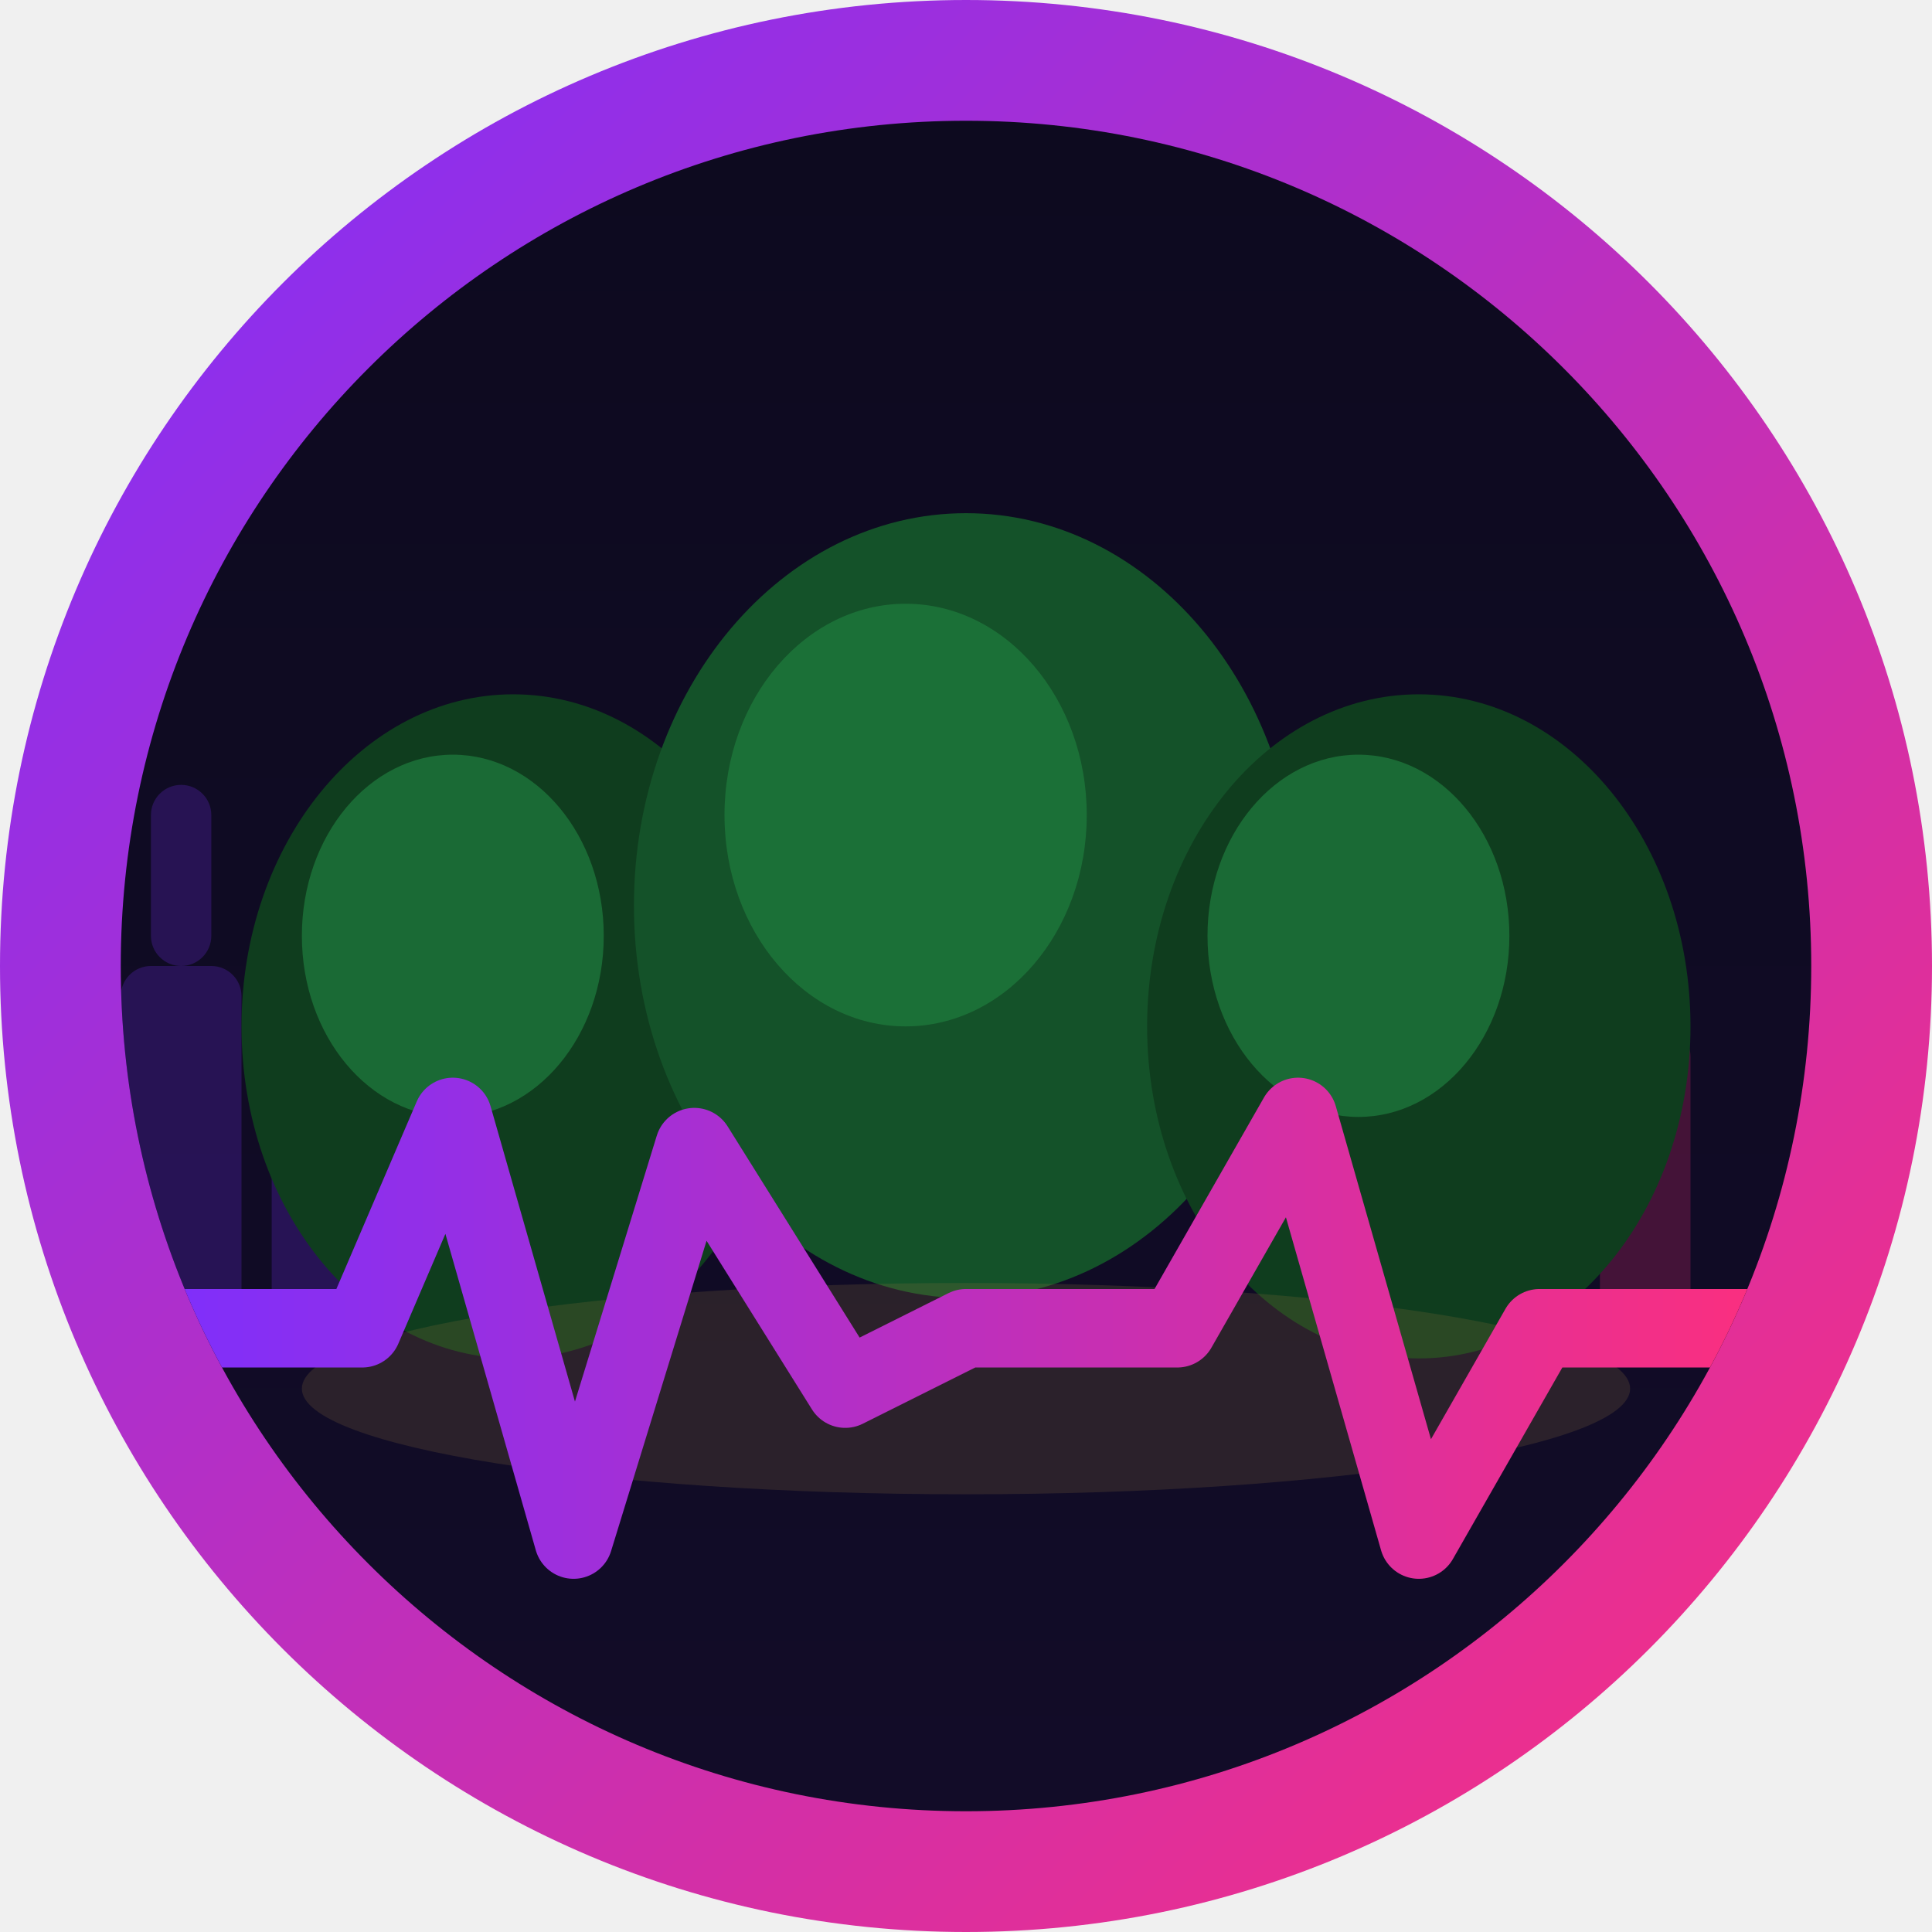
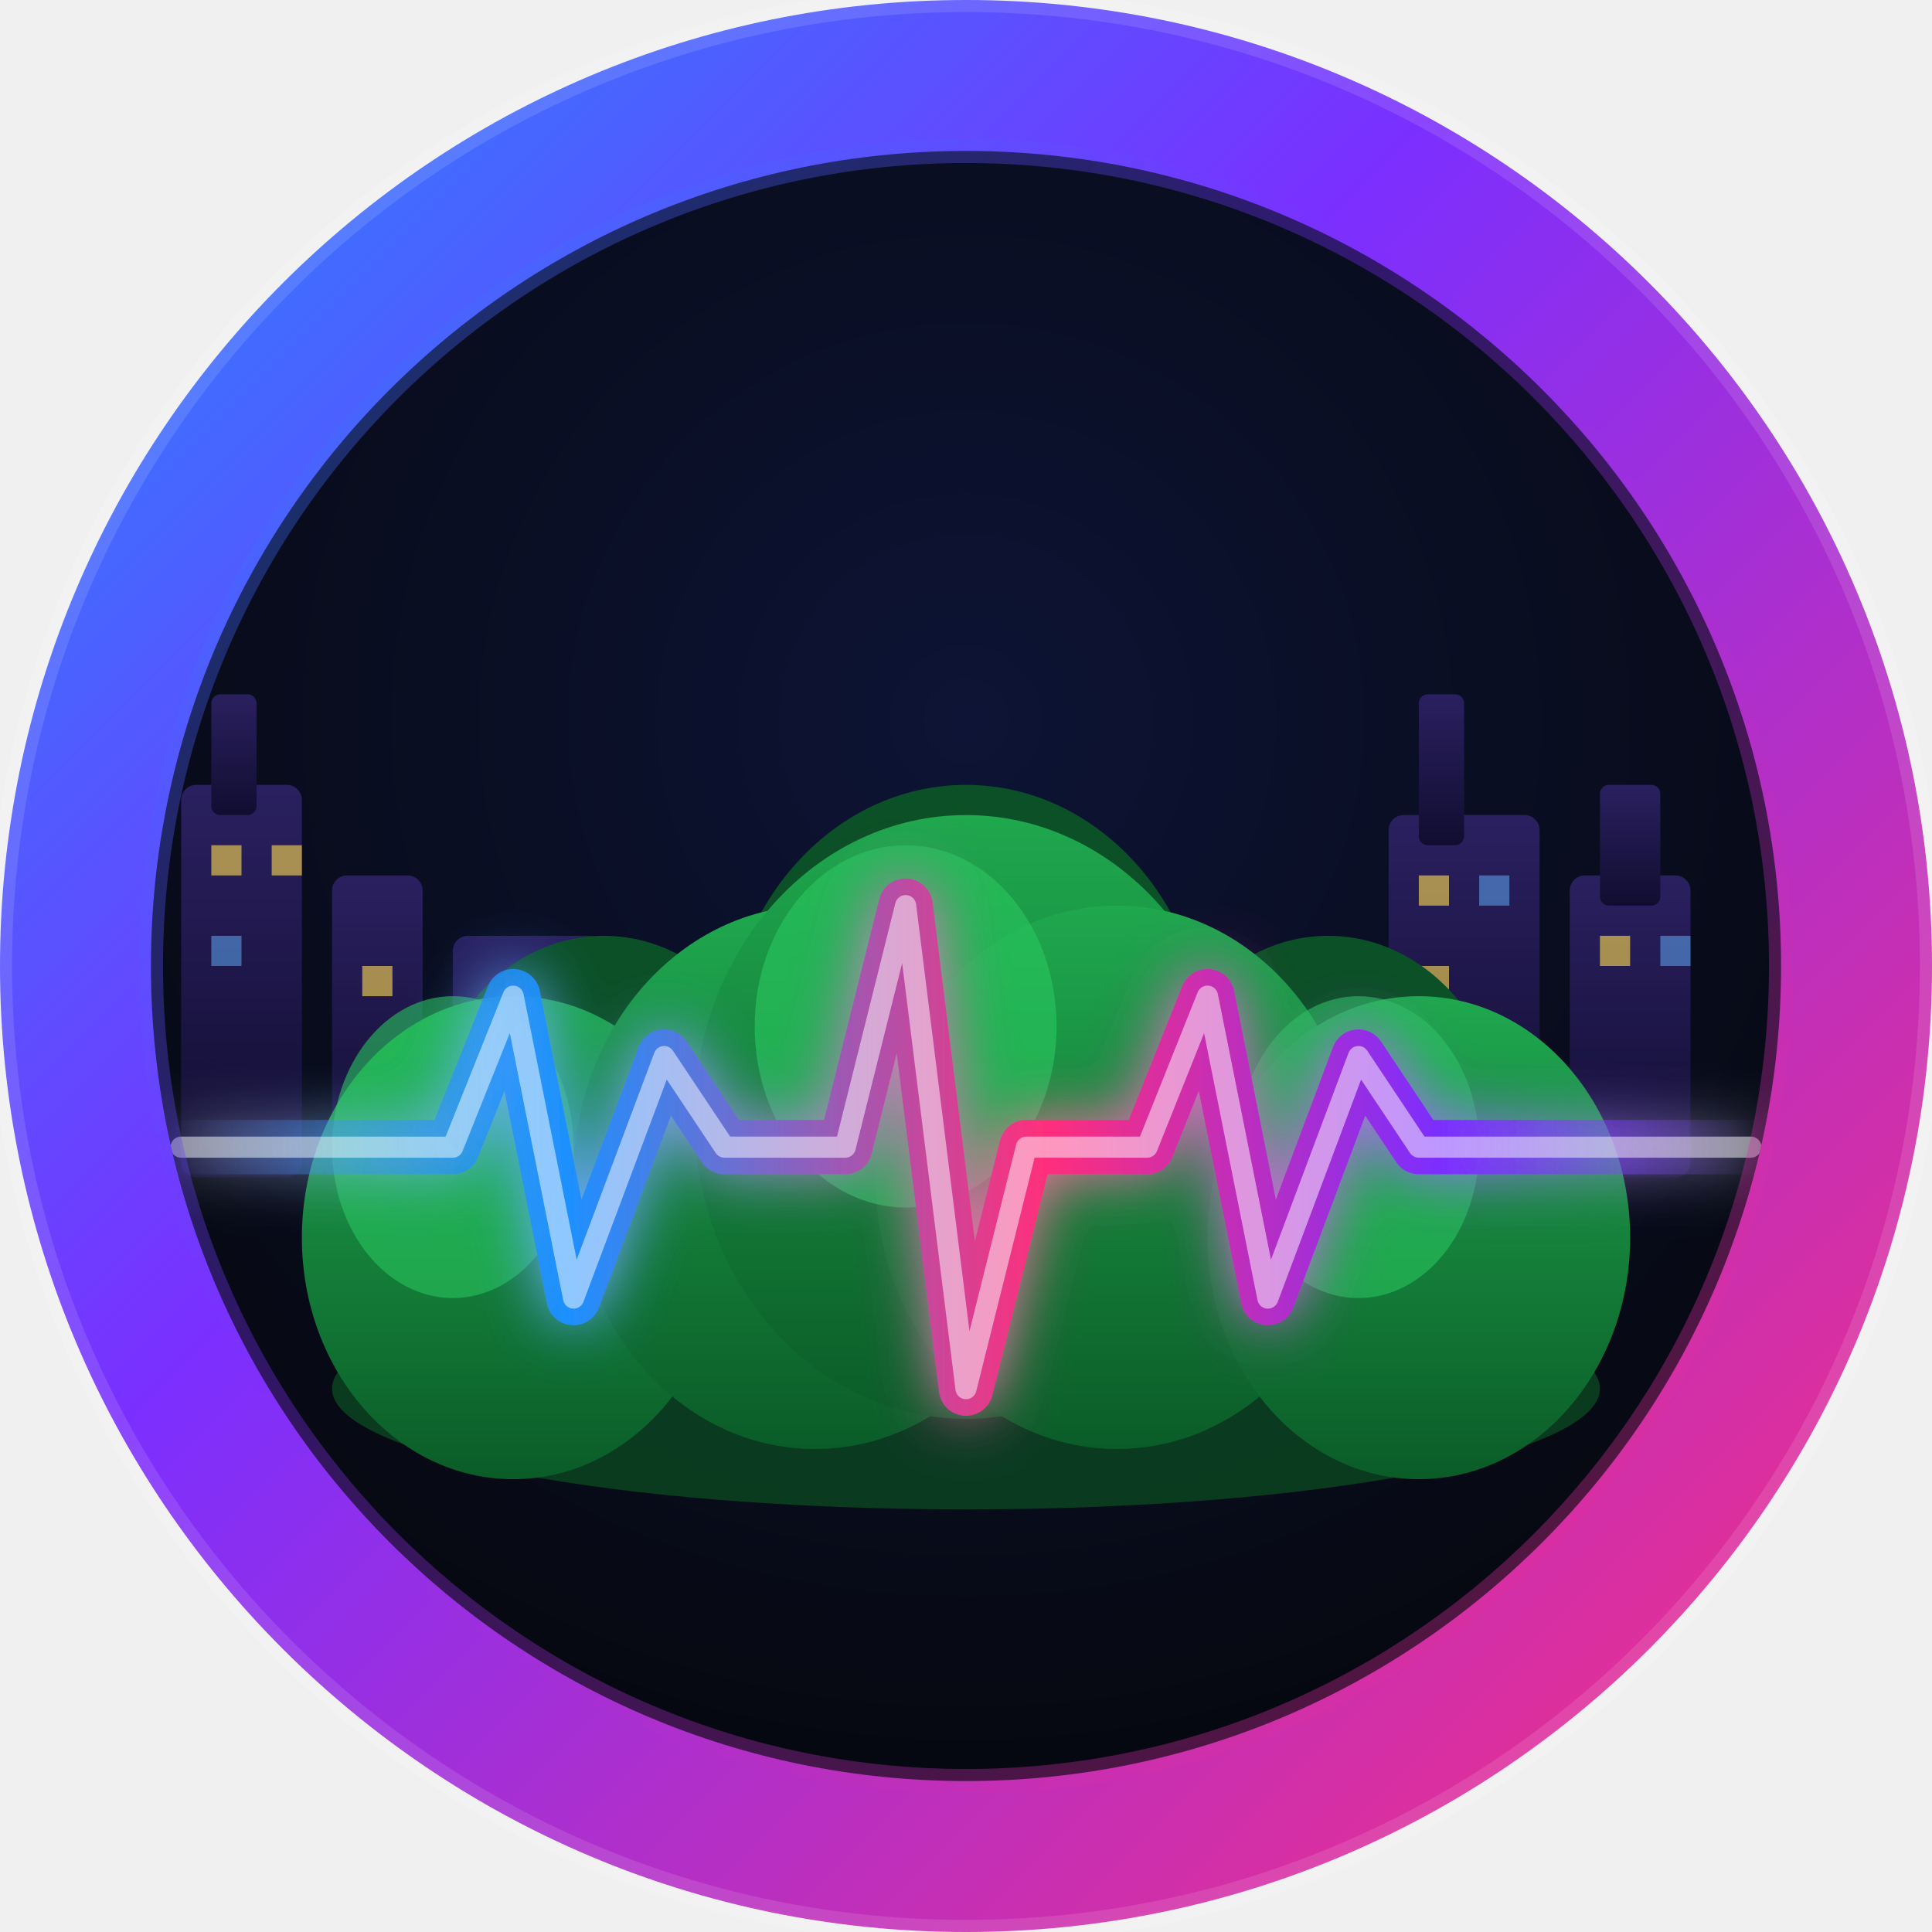
<svg xmlns="http://www.w3.org/2000/svg" viewBox="0 0 64 64" width="64" height="64">
  <defs>
-     <linearGradient id="fvRing" x1="0%" y1="0%" x2="100%" y2="100%">
-       <stop offset="0%" stop-color="#7b2fff" />
+     <linearGradient id="r" x1="0%" y1="0%" x2="100%" y2="100%">
+       <stop offset="0%" stop-color="#1e90ff" />
+       <stop offset="40%" stop-color="#7b2fff" />
      <stop offset="100%" stop-color="#ff2f7b" />
    </linearGradient>
-     <linearGradient id="fvPulse" x1="0%" y1="0%" x2="100%" y2="0%">
-       <stop offset="0%" stop-color="#7b2fff" />
-       <stop offset="100%" stop-color="#ff2f7b" />
+     <radialGradient id="sky" cx="50%" cy="35%" r="65%">
+       <stop offset="0%" stop-color="#0d1435" />
+       <stop offset="100%" stop-color="#060810" />
+     </radialGradient>
+     <linearGradient id="pg" x1="0%" y1="0%" x2="100%" y2="0%">
+       <stop offset="0%" stop-color="#1e90ff" stop-opacity="0" />
+       <stop offset="25%" stop-color="#1e90ff" />
+       <stop offset="55%" stop-color="#ff2f7b" />
+       <stop offset="80%" stop-color="#7b2fff" />
+       <stop offset="100%" stop-color="#7b2fff" stop-opacity="0" />
    </linearGradient>
-     <linearGradient id="fvSky" x1="0%" y1="0%" x2="0%" y2="100%">
-       <stop offset="0%" stop-color="#0d0a1f" />
-       <stop offset="100%" stop-color="#120c28" />
+     <linearGradient id="tg" x1="0%" y1="0%" x2="0%" y2="100%">
+       <stop offset="0%" stop-color="#1fa84e" />
+       <stop offset="100%" stop-color="#0b5c28" />
    </linearGradient>
-     <clipPath id="fvClip">
-       <circle cx="32" cy="32" r="28" />
+     <linearGradient id="bg" x1="0%" y1="0%" x2="0%" y2="100%">
+       <stop offset="0%" stop-color="#2a2060" />
+       <stop offset="100%" stop-color="#110d30" />
+     </linearGradient>
+     <filter id="glow" x="-30%" y="-200%" width="160%" height="500%">
+       <feGaussianBlur stdDeviation="1" result="b" />
+       <feMerge>
+         <feMergeNode in="b" />
+         <feMergeNode in="SourceGraphic" />
+       </feMerge>
+     </filter>
+     <clipPath id="c">
+       <circle cx="32" cy="32" r="27" />
    </clipPath>
  </defs>
-   <circle cx="32" cy="32" r="32" fill="url(#fvRing)" />
-   <circle cx="32" cy="32" r="28" fill="url(#fvSky)" />
-   <g fill="rgba(123,47,255,0.22)" clip-path="url(#fvClip)">
-     <rect x="4" y="32" width="4" height="12" rx="1" />
-     <rect x="5" y="26" width="2" height="6" rx="1" />
-     <rect x="9" y="34" width="3" height="10" rx="1" />
+   <circle cx="32" cy="32" r="32" fill="url(#r)" />
+   <circle cx="32" cy="32" r="32" fill="none" stroke="rgba(255,255,255,0.12)" stroke-width="0.8" />
+   <circle cx="32" cy="32" r="27" fill="url(#sky)" />
+   <g clip-path="url(#c)">
+     <rect x="6" y="26" width="4" height="13" rx="0.5" fill="url(#bg)" />
+     <rect x="7" y="23" width="1.5" height="4" rx="0.3" fill="url(#bg)" />
+     <rect x="11" y="29" width="3" height="10" rx="0.5" fill="url(#bg)" />
+     <rect x="15" y="31" width="5" height="8" rx="0.5" fill="url(#bg)" />
+     <rect x="7" y="28" width="1" height="1" fill="rgba(255,220,80,0.6)" />
+     <rect x="9" y="28" width="1" height="1" fill="rgba(255,220,80,0.6)" />
+     <rect x="7" y="31" width="1" height="1" fill="rgba(100,180,255,0.5)" />
+     <rect x="12" y="32" width="1" height="1" fill="rgba(255,220,80,0.6)" />
+     <rect x="16" y="33" width="1" height="1" fill="rgba(255,220,80,0.6)" />
+     <rect x="46" y="27" width="5" height="12" rx="0.5" fill="url(#bg)" />
+     <rect x="47" y="23" width="1.5" height="5" rx="0.3" fill="url(#bg)" />
+     <rect x="52" y="29" width="4" height="10" rx="0.5" fill="url(#bg)" />
+     <rect x="53" y="26" width="2" height="4" rx="0.3" fill="url(#bg)" />
+     <rect x="47" y="29" width="1" height="1" fill="rgba(255,220,80,0.6)" />
+     <rect x="49" y="29" width="1" height="1" fill="rgba(100,180,255,0.5)" />
+     <rect x="47" y="32" width="1" height="1" fill="rgba(255,220,80,0.6)" />
+     <rect x="53" y="31" width="1" height="1" fill="rgba(255,220,80,0.6)" />
+     <rect x="55" y="31" width="1" height="1" fill="rgba(100,180,255,0.5)" />
+     <ellipse cx="32" cy="46" rx="21" ry="4" fill="#0a4020" opacity="0.9" />
+     <ellipse cx="20" cy="38" rx="6" ry="7" fill="#0b5026" />
+     <ellipse cx="32" cy="35" rx="8" ry="9" fill="#0b5026" />
+     <ellipse cx="44" cy="38" rx="6" ry="7" fill="#0b5026" />
+     <ellipse cx="17" cy="41" rx="7" ry="8" fill="url(#tg)" />
+     <ellipse cx="27" cy="39" rx="8" ry="9" fill="url(#tg)" />
+     <ellipse cx="32" cy="37" rx="9" ry="10" fill="url(#tg)" />
+     <ellipse cx="37" cy="39" rx="8" ry="9" fill="url(#tg)" />
+     <ellipse cx="47" cy="41" rx="7" ry="8" fill="url(#tg)" />
+     <ellipse cx="15" cy="38" rx="4" ry="5" fill="#28c45e" opacity="0.6" />
+     <ellipse cx="30" cy="34" rx="5" ry="6" fill="#28c45e" opacity="0.65" />
+     <ellipse cx="45" cy="38" rx="4" ry="5" fill="#28c45e" opacity="0.6" />
  </g>
-   <g fill="rgba(255,47,123,0.22)" clip-path="url(#fvClip)">
-     <rect x="48" y="30" width="4" height="14" rx="1" />
-     <rect x="49" y="24" width="2" height="6" rx="1" />
-     <rect x="53" y="34" width="3" height="10" rx="1" />
+   <g clip-path="url(#c)" filter="url(#glow)">
+     <polyline points="6,38 13,38 15,38 17,33 19,43 22,35 24,38 28,38 30,30 32,46 34,38 38,38 40,33 42,43 45,35 47,38 51,38 58,38" stroke="url(#pg)" stroke-width="1.8" fill="none" stroke-linecap="round" stroke-linejoin="round" />
+     <polyline points="6,38 13,38 15,38 17,33 19,43 22,35 24,38 28,38 30,30 32,46 34,38 38,38 40,33 42,43 45,35 47,38 51,38 58,38" stroke="white" stroke-width="0.7" fill="none" stroke-linecap="round" stroke-linejoin="round" opacity="0.5" />
  </g>
-   <ellipse cx="17" cy="34" rx="9" ry="11" fill="#0f3d1e" clip-path="url(#fvClip)" />
-   <ellipse cx="32" cy="30" rx="11" ry="13" fill="#145229" clip-path="url(#fvClip)" />
-   <ellipse cx="47" cy="34" rx="9" ry="11" fill="#0f3d1e" clip-path="url(#fvClip)" />
-   <ellipse cx="15" cy="31" rx="5" ry="6" fill="#1e7a3c" opacity="0.75" clip-path="url(#fvClip)" />
-   <ellipse cx="30" cy="27" rx="6" ry="7" fill="#1e7a3c" opacity="0.75" clip-path="url(#fvClip)" />
-   <ellipse cx="45" cy="31" rx="5" ry="6" fill="#1e7a3c" opacity="0.75" clip-path="url(#fvClip)" />
-   <ellipse cx="32" cy="46" rx="22" ry="3.5" fill="rgba(140,110,60,0.22)" clip-path="url(#fvClip)" />
-   <polyline points="4,44 12,44 15,37 19,51 23,38 28,46 32,44 39,44 43,37 47,51 51,44 60,44" stroke="url(#fvPulse)" stroke-width="2.6" fill="none" stroke-linecap="round" stroke-linejoin="round" clip-path="url(#fvClip)" />
+   <circle cx="32" cy="32" r="27" fill="none" stroke="url(#r)" stroke-width="0.8" opacity="0.35" />
</svg>
